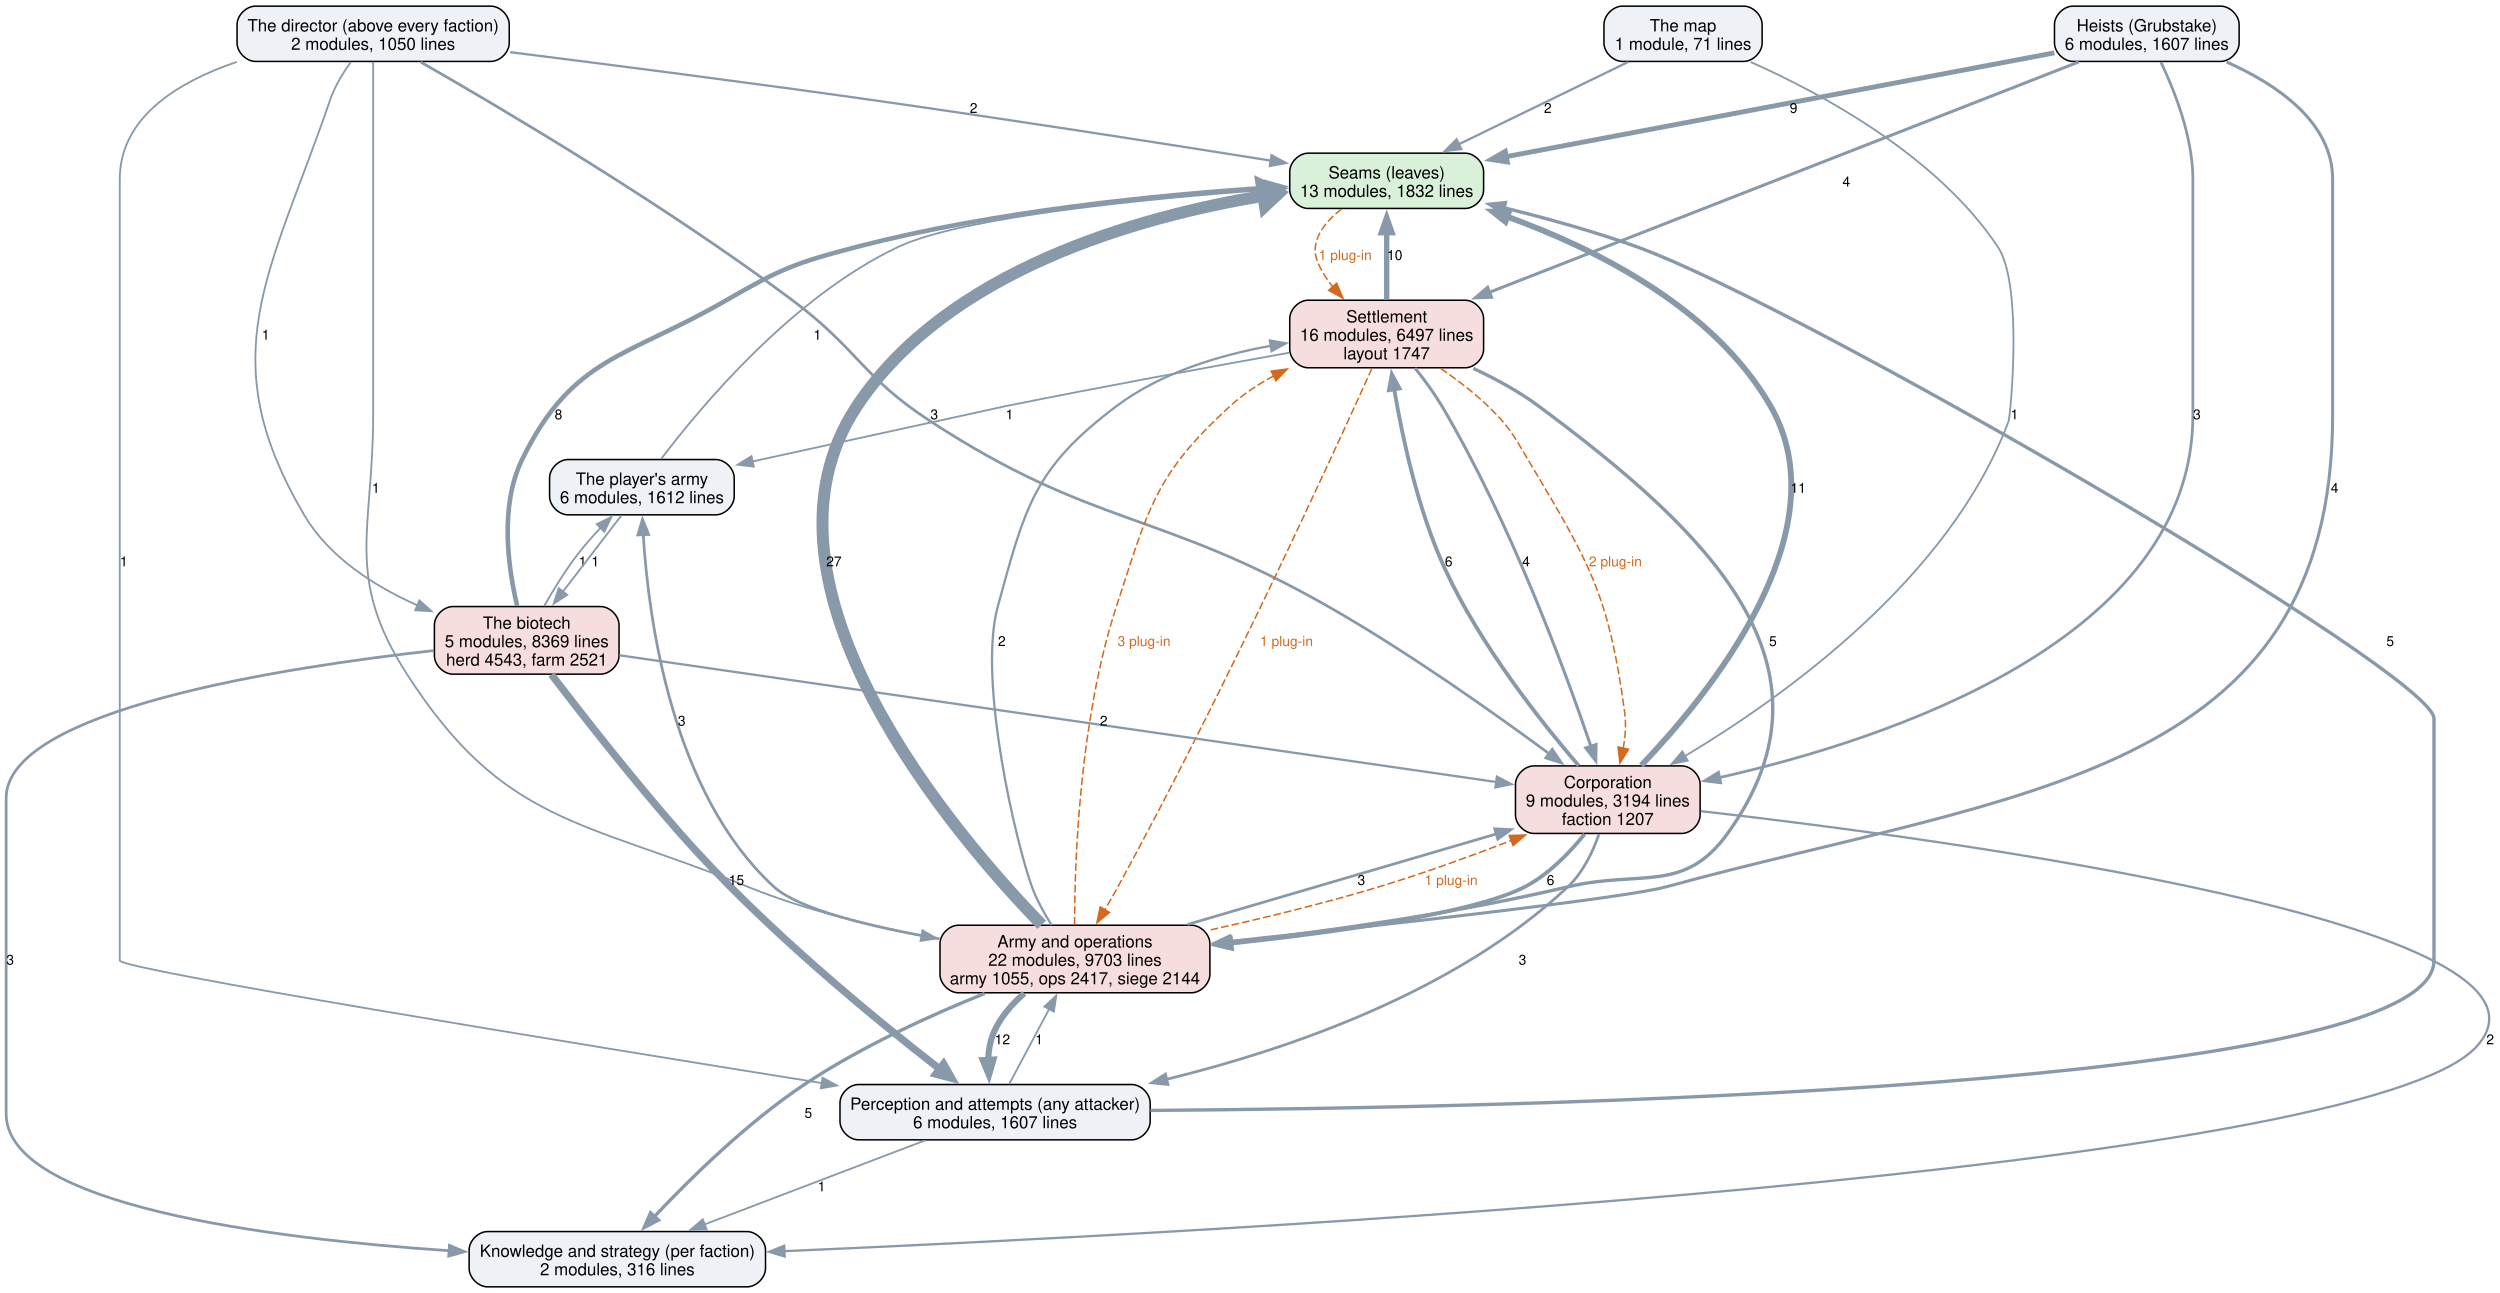
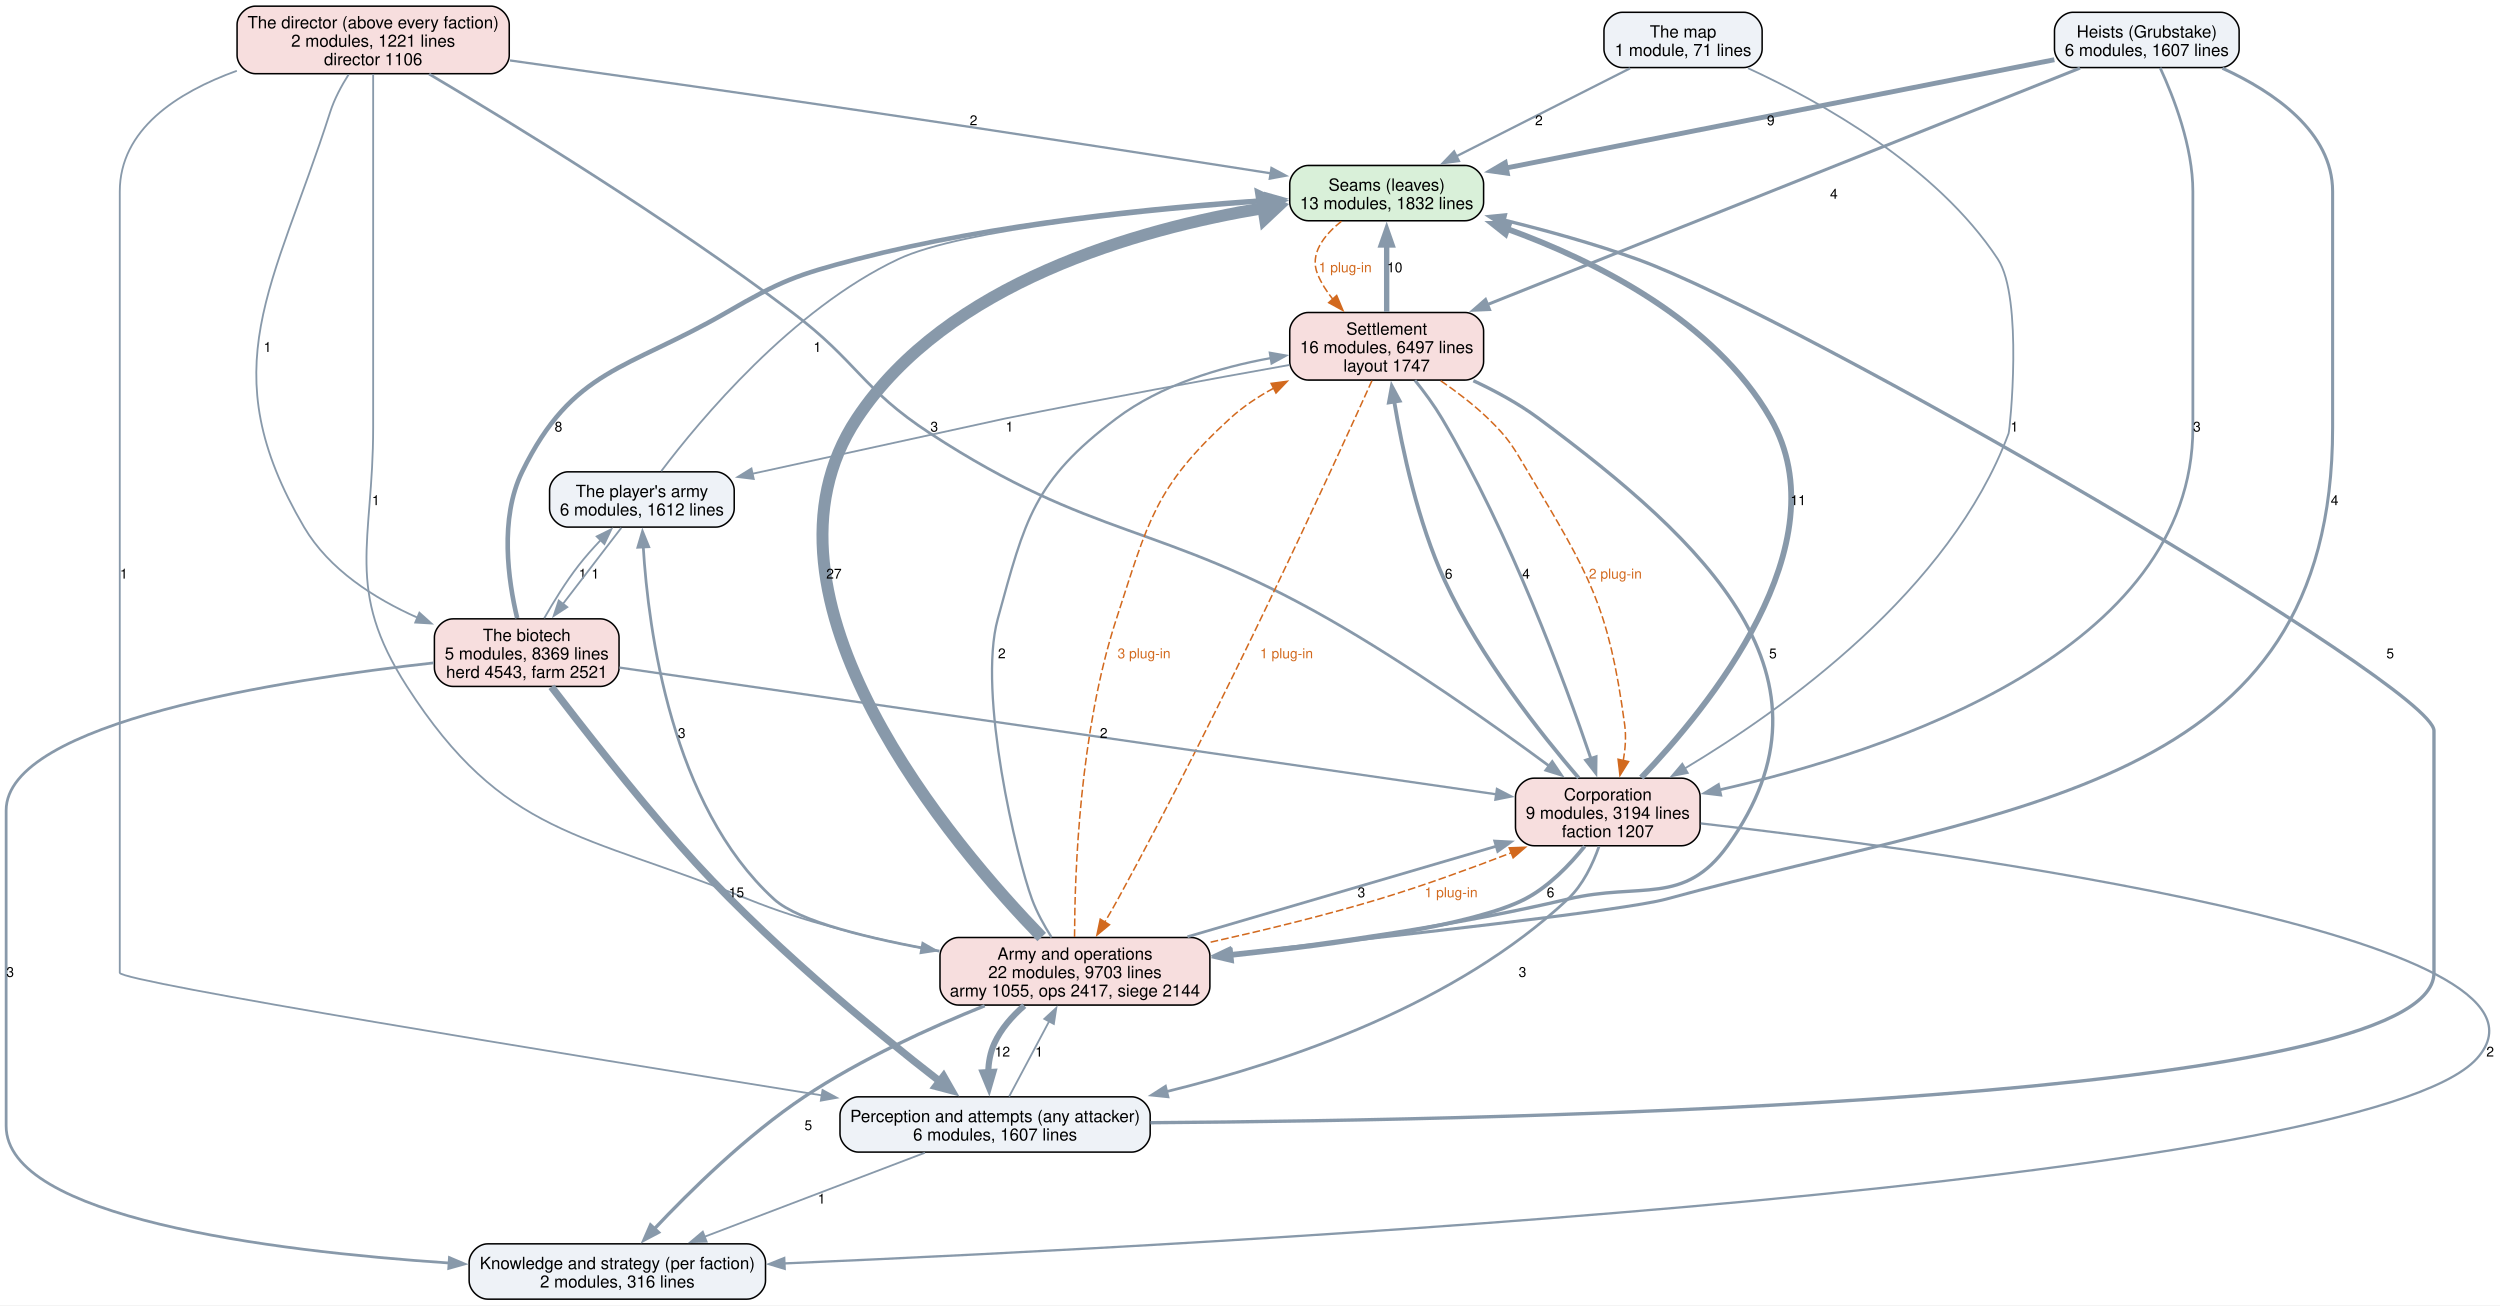
- <svg xmlns="http://www.w3.org/2000/svg" width="1628pt" height="842pt" viewBox="0.00 0.00 1628.00 842.00">
-   <g id="graph0" class="graph" transform="scale(1 1) rotate(0) translate(4 838)">
-     <polygon fill="white" stroke="none" points="-4,4 -4,-838 1624.22,-838 1624.22,4 -4,4" />
+ <svg xmlns="http://www.w3.org/2000/svg" width="1628pt" height="850pt" viewBox="0.00 0.00 1628.00 850.00">
+   <g id="graph0" class="graph" transform="scale(1 1) rotate(0) translate(4 846)">
+     <polygon fill="white" stroke="none" points="-4,4 -4,-846 1624.22,-846 1624.22,4 -4,4" />
    <g id="node1" class="node">
      <path fill="#d9f0d9" stroke="black" d="M950.12,-738.25C950.12,-738.25 847.88,-738.25 847.88,-738.25 841.88,-738.25 835.88,-732.25 835.88,-726.25 835.88,-726.25 835.88,-714.25 835.88,-714.25 835.88,-708.25 841.88,-702.25 847.88,-702.25 847.88,-702.25 950.12,-702.25 950.12,-702.25 956.12,-702.25 962.12,-708.25 962.12,-714.25 962.12,-714.25 962.12,-726.25 962.12,-726.25 962.12,-732.25 956.12,-738.25 950.12,-738.25" />
      <text xml:space="preserve" text-anchor="middle" x="899" y="-721.8" font-family="Helvetica,sans-Serif" font-size="11.00">Seams (leaves)</text>
      <text xml:space="preserve" text-anchor="middle" x="899" y="-709.8" font-family="Helvetica,sans-Serif" font-size="11.00">13 modules, 1832 lines</text>
    </g>
    <g id="node6" class="node">
      <path fill="#f7dede" stroke="black" d="M950.12,-642.5C950.12,-642.5 847.88,-642.5 847.88,-642.5 841.88,-642.5 835.88,-636.5 835.88,-630.5 835.88,-630.5 835.88,-610.5 835.88,-610.5 835.88,-604.5 841.88,-598.5 847.88,-598.5 847.88,-598.5 950.12,-598.5 950.12,-598.5 956.12,-598.5 962.12,-604.5 962.12,-610.5 962.12,-610.5 962.12,-630.5 962.12,-630.5 962.12,-636.5 956.12,-642.5 950.12,-642.5" />
      <text xml:space="preserve" text-anchor="middle" x="899" y="-628.05" font-family="Helvetica,sans-Serif" font-size="11.00">Settlement</text>
      <text xml:space="preserve" text-anchor="middle" x="899" y="-616.05" font-family="Helvetica,sans-Serif" font-size="11.00">16 modules, 6497 lines</text>
      <text xml:space="preserve" text-anchor="middle" x="899" y="-604.05" font-family="Helvetica,sans-Serif" font-size="11.00">layout 1747</text>
    </g>
    <g id="edge39" class="edge">
      <path fill="none" stroke="#d2691e" stroke-dasharray="5,2" d="M869.53,-701.92C858,-692.72 848.65,-680.62 854,-667.5 856.37,-661.68 859.88,-656.2 863.9,-651.19" />
      <polygon fill="#d2691e" stroke="#d2691e" points="866.44,-653.59 870.55,-643.82 861.25,-648.9 866.44,-653.59" />
      <text xml:space="preserve" text-anchor="middle" x="872" y="-668.7" font-family="Helvetica,sans-Serif" font-size="9.00" fill="#d2691e">1 plug-in</text>
    </g>
    <g id="node2" class="node">
      <path fill="#eef2f7" stroke="black" d="M733,-131.75C733,-131.75 555,-131.75 555,-131.75 549,-131.75 543,-125.75 543,-119.75 543,-119.75 543,-107.75 543,-107.75 543,-101.75 549,-95.75 555,-95.75 555,-95.75 733,-95.75 733,-95.75 739,-95.75 745,-101.75 745,-107.75 745,-107.75 745,-119.75 745,-119.75 745,-125.75 739,-131.75 733,-131.75" />
      <text xml:space="preserve" text-anchor="middle" x="644" y="-115.3" font-family="Helvetica,sans-Serif" font-size="11.00">Perception and attempts (any attacker)</text>
      <text xml:space="preserve" text-anchor="middle" x="644" y="-103.3" font-family="Helvetica,sans-Serif" font-size="11.00">6 modules, 1607 lines</text>
    </g>
    <g id="edge18" class="edge">
      <path fill="none" stroke="#8899aa" stroke-width="2.2" d="M745.17,-114.89C987.45,-116.57 1581,-129.19 1581,-212.5 1581,-370.12 1581,-370.12 1581,-370.12 1581,-399.3 1167.37,-639.31 1062,-677.25 1034.23,-687.25 1003,-695.9 975.36,-702.7" />
      <polygon fill="#8899aa" stroke="#8899aa" stroke-width="2.2" points="974.67,-699.27 965.77,-705.01 976.31,-706.07 974.67,-699.27" />
      <text xml:space="preserve" text-anchor="middle" x="1552.5" y="-417.32" font-family="Helvetica,sans-Serif" font-size="9.00">5</text>
    </g>
    <g id="node3" class="node">
      <path fill="#eef2f7" stroke="black" d="M482.5,-36C482.5,-36 313.5,-36 313.5,-36 307.5,-36 301.5,-30 301.5,-24 301.5,-24 301.5,-12 301.5,-12 301.5,-6 307.5,0 313.5,0 313.5,0 482.5,0 482.5,0 488.5,0 494.5,-6 494.5,-12 494.5,-12 494.5,-24 494.5,-24 494.5,-30 488.5,-36 482.5,-36" />
      <text xml:space="preserve" text-anchor="middle" x="398" y="-19.55" font-family="Helvetica,sans-Serif" font-size="11.00">Knowledge and strategy (per faction)</text>
      <text xml:space="preserve" text-anchor="middle" x="398" y="-7.55" font-family="Helvetica,sans-Serif" font-size="11.00">2 modules, 316 lines</text>
    </g>
    <g id="edge17" class="edge">
      <path fill="none" stroke="#8899aa" stroke-width="1.2" d="M598.31,-95.34C557.79,-79.89 498.44,-57.28 454.87,-40.67" />
      <polygon fill="#8899aa" stroke="#8899aa" stroke-width="1.2" points="456.15,-37.42 445.56,-37.13 453.66,-43.96 456.15,-37.42" />
      <text xml:space="preserve" text-anchor="middle" x="531" y="-62.2" font-family="Helvetica,sans-Serif" font-size="9.00">1</text>
    </g>
    <g id="node7" class="node">
      <path fill="#f7dede" stroke="black" d="M771.88,-235.5C771.88,-235.5 620.12,-235.5 620.12,-235.5 614.12,-235.5 608.12,-229.5 608.12,-223.5 608.12,-223.5 608.12,-203.5 608.12,-203.5 608.12,-197.5 614.12,-191.5 620.12,-191.5 620.12,-191.5 771.88,-191.5 771.88,-191.5 777.88,-191.5 783.88,-197.5 783.88,-203.5 783.88,-203.5 783.88,-223.5 783.88,-223.5 783.88,-229.5 777.88,-235.5 771.88,-235.5" />
      <text xml:space="preserve" text-anchor="middle" x="696" y="-221.05" font-family="Helvetica,sans-Serif" font-size="11.00">Army and operations</text>
      <text xml:space="preserve" text-anchor="middle" x="696" y="-209.05" font-family="Helvetica,sans-Serif" font-size="11.00">22 modules, 9703 lines</text>
      <text xml:space="preserve" text-anchor="middle" x="696" y="-197.05" font-family="Helvetica,sans-Serif" font-size="11.00">army 1055, ops 2417, siege 2144</text>
    </g>
    <g id="edge16" class="edge">
      <path fill="none" stroke="#8899aa" stroke-width="1.2" d="M653.18,-132.01C660.4,-145.58 670.64,-164.84 679.3,-181.11" />
      <polygon fill="#8899aa" stroke="#8899aa" stroke-width="1.2" points="676.08,-182.5 683.86,-189.69 682.26,-179.21 676.08,-182.5" />
      <text xml:space="preserve" text-anchor="middle" x="672.62" y="-157.95" font-family="Helvetica,sans-Serif" font-size="9.00">1</text>
    </g>
    <g id="node4" class="node">
-       <path fill="#eef2f7" stroke="black" d="M315.62,-834C315.62,-834 162.38,-834 162.38,-834 156.38,-834 150.38,-828 150.38,-822 150.38,-822 150.38,-810 150.38,-810 150.38,-804 156.38,-798 162.38,-798 162.38,-798 315.62,-798 315.62,-798 321.62,-798 327.62,-804 327.62,-810 327.62,-810 327.62,-822 327.62,-822 327.62,-828 321.62,-834 315.62,-834" />
-       <text xml:space="preserve" text-anchor="middle" x="239" y="-817.55" font-family="Helvetica,sans-Serif" font-size="11.00">The director (above every faction)</text>
-       <text xml:space="preserve" text-anchor="middle" x="239" y="-805.55" font-family="Helvetica,sans-Serif" font-size="11.00">2 modules, 1050 lines</text>
+       <path fill="#f7dede" stroke="black" d="M315.62,-842C315.62,-842 162.38,-842 162.38,-842 156.38,-842 150.38,-836 150.38,-830 150.38,-830 150.38,-810 150.38,-810 150.38,-804 156.38,-798 162.38,-798 162.38,-798 315.62,-798 315.62,-798 321.62,-798 327.62,-804 327.62,-810 327.62,-810 327.62,-830 327.62,-830 327.62,-836 321.62,-842 315.62,-842" />
+       <text xml:space="preserve" text-anchor="middle" x="239" y="-827.55" font-family="Helvetica,sans-Serif" font-size="11.00">The director (above every faction)</text>
+       <text xml:space="preserve" text-anchor="middle" x="239" y="-815.55" font-family="Helvetica,sans-Serif" font-size="11.00">2 modules, 1221 lines</text>
+       <text xml:space="preserve" text-anchor="middle" x="239" y="-803.55" font-family="Helvetica,sans-Serif" font-size="11.00">director 1106</text>
    </g>
    <g id="edge31" class="edge">
-       <path fill="none" stroke="#8899aa" stroke-width="1.5" d="M328.12,-804.03C393.25,-795.87 483.68,-784.25 563,-773 652.72,-760.28 755.68,-744.2 823.72,-733.37" />
-       <polygon fill="#8899aa" stroke="#8899aa" stroke-width="1.5" points="824.02,-736.87 833.35,-731.84 822.92,-729.95 824.02,-736.87" />
-       <text xml:space="preserve" text-anchor="middle" x="630.01" y="-764.45" font-family="Helvetica,sans-Serif" font-size="9.00">2</text>
+       <path fill="none" stroke="#8899aa" stroke-width="1.5" d="M328.09,-806.64C393.19,-797.54 483.61,-784.75 563,-773 652.64,-759.73 755.61,-743.77 823.68,-733.11" />
+       <polygon fill="#8899aa" stroke="#8899aa" stroke-width="1.5" points="823.98,-736.61 833.31,-731.6 822.89,-729.69 823.98,-736.61" />
+       <text xml:space="preserve" text-anchor="middle" x="629.97" y="-764.45" font-family="Helvetica,sans-Serif" font-size="9.00">2</text>
    </g>
    <g id="edge30" class="edge">
-       <path fill="none" stroke="#8899aa" stroke-width="1.2" d="M150.22,-797.71C111.17,-784.43 74,-761.28 74,-721.25 74,-721.25 74,-721.25 74,-212.5 74,-206.76 365.41,-159.25 531.51,-132.64" />
+       <path fill="none" stroke="#8899aa" stroke-width="1.2" d="M150.22,-799.91C111.17,-785.78 74,-761.7 74,-721.25 74,-721.25 74,-721.25 74,-212.5 74,-206.76 365.41,-159.25 531.51,-132.64" />
      <polygon fill="#8899aa" stroke="#8899aa" stroke-width="1.2" points="531.64,-136.17 540.96,-131.13 530.53,-129.25 531.64,-136.17" />
      <text xml:space="preserve" text-anchor="middle" x="76.62" y="-469.2" font-family="Helvetica,sans-Serif" font-size="9.00">1</text>
    </g>
    <g id="node5" class="node">
      <path fill="#f7dede" stroke="black" d="M1091.12,-339.25C1091.12,-339.25 994.88,-339.25 994.88,-339.25 988.88,-339.25 982.88,-333.25 982.88,-327.25 982.88,-327.25 982.88,-307.25 982.88,-307.25 982.88,-301.25 988.88,-295.25 994.88,-295.25 994.88,-295.25 1091.12,-295.25 1091.12,-295.25 1097.12,-295.25 1103.12,-301.25 1103.12,-307.25 1103.12,-307.25 1103.12,-327.25 1103.12,-327.25 1103.12,-333.25 1097.12,-339.25 1091.12,-339.25" />
      <text xml:space="preserve" text-anchor="middle" x="1043" y="-324.8" font-family="Helvetica,sans-Serif" font-size="11.00">Corporation</text>
      <text xml:space="preserve" text-anchor="middle" x="1043" y="-312.8" font-family="Helvetica,sans-Serif" font-size="11.00">9 modules, 3194 lines</text>
      <text xml:space="preserve" text-anchor="middle" x="1043" y="-300.8" font-family="Helvetica,sans-Serif" font-size="11.00">faction 1207</text>
    </g>
    <g id="edge29" class="edge">
-       <path fill="none" stroke="#8899aa" stroke-width="1.8" d="M269.92,-797.6C321.64,-768.04 428.25,-705.1 512,-642.5 554.51,-610.73 557.3,-592.75 601.75,-563.75 708.21,-494.3 750.59,-505.98 861,-443 912.79,-413.46 968.87,-373.73 1004.89,-347.12" />
+       <path fill="none" stroke="#8899aa" stroke-width="1.8" d="M275.47,-797.76C328.91,-766.12 430.95,-703.74 512,-642.5 554.34,-610.51 557.3,-592.75 601.75,-563.75 708.21,-494.3 750.59,-505.98 861,-443 912.79,-413.46 968.87,-373.73 1004.89,-347.12" />
      <polygon fill="#8899aa" stroke="#8899aa" stroke-width="1.8" points="1006.82,-350.04 1012.76,-341.27 1002.65,-344.42 1006.82,-350.04" />
      <text xml:space="preserve" text-anchor="middle" x="604.38" y="-564.95" font-family="Helvetica,sans-Serif" font-size="9.00">3</text>
    </g>
    <g id="edge28" class="edge">
-       <path fill="none" stroke="#8899aa" stroke-width="1.2" d="M239,-797.72C239,-778.91 239,-747.94 239,-721.25 239,-721.25 239,-721.25 239,-567.62 239,-492.05 220.13,-462.57 261,-399 323.89,-301.18 375.23,-304.2 483,-260.5 518.82,-245.97 559.98,-235.71 596.51,-228.63" />
+       <path fill="none" stroke="#8899aa" stroke-width="1.2" d="M239,-797.64C239,-777.84 239,-747.55 239,-721.25 239,-721.25 239,-721.25 239,-567.62 239,-492.05 220.13,-462.57 261,-399 323.89,-301.18 375.23,-304.2 483,-260.5 518.82,-245.97 559.98,-235.71 596.51,-228.63" />
      <polygon fill="#8899aa" stroke="#8899aa" stroke-width="1.2" points="596.72,-232.15 605.9,-226.87 595.43,-225.27 596.72,-232.15" />
      <text xml:space="preserve" text-anchor="middle" x="240.73" y="-517.08" font-family="Helvetica,sans-Serif" font-size="9.00">1</text>
    </g>
    <g id="node9" class="node">
      <path fill="#f7dede" stroke="black" d="M387.12,-443C387.12,-443 290.88,-443 290.88,-443 284.88,-443 278.88,-437 278.88,-431 278.88,-431 278.88,-411 278.88,-411 278.88,-405 284.88,-399 290.88,-399 290.88,-399 387.12,-399 387.12,-399 393.12,-399 399.12,-405 399.12,-411 399.12,-411 399.12,-431 399.12,-431 399.12,-437 393.12,-443 387.12,-443" />
      <text xml:space="preserve" text-anchor="middle" x="339" y="-428.55" font-family="Helvetica,sans-Serif" font-size="11.00">The biotech</text>
      <text xml:space="preserve" text-anchor="middle" x="339" y="-416.55" font-family="Helvetica,sans-Serif" font-size="11.00">5 modules, 8369 lines</text>
      <text xml:space="preserve" text-anchor="middle" x="339" y="-404.55" font-family="Helvetica,sans-Serif" font-size="11.00">herd 4543, farm 2521</text>
    </g>
    <g id="edge32" class="edge">
-       <path fill="none" stroke="#8899aa" stroke-width="1.2" d="M224.53,-797.69C219.33,-790.5 214.01,-781.79 211,-773 171.98,-659.15 133.02,-606.51 194,-502.75 210.25,-475.11 239.77,-456.24 267.95,-443.74" />
+       <path fill="none" stroke="#8899aa" stroke-width="1.2" d="M223.06,-797.57C218.36,-790.15 213.73,-781.55 211,-773 174.33,-658.37 133.02,-606.51 194,-502.75 210.25,-475.11 239.77,-456.24 267.95,-443.74" />
      <polygon fill="#8899aa" stroke="#8899aa" stroke-width="1.2" points="269.11,-447.05 276.98,-439.96 266.41,-440.59 269.11,-447.05" />
-       <text xml:space="preserve" text-anchor="middle" x="168.99" y="-616.83" font-family="Helvetica,sans-Serif" font-size="9.00">1</text>
+       <text xml:space="preserve" text-anchor="middle" x="170.23" y="-616.83" font-family="Helvetica,sans-Serif" font-size="9.00">1</text>
    </g>
    <g id="edge10" class="edge">
      <path fill="none" stroke="#8899aa" stroke-width="3.8" d="M1064.8,-339.61C1107.93,-384.57 1196.09,-491.54 1149,-573.5 1112.37,-637.25 1035.92,-675.75 977.15,-697.03" />
      <polygon fill="#8899aa" stroke="#8899aa" stroke-width="3.8" points="976.35,-693.6 968.05,-700.18 978.65,-700.21 976.35,-693.6" />
      <text xml:space="preserve" text-anchor="middle" x="1166.97" y="-517.08" font-family="Helvetica,sans-Serif" font-size="9.00">11</text>
    </g>
    <g id="edge9" class="edge">
      <path fill="none" stroke="#8899aa" stroke-width="1.8" d="M1037.29,-294.84C1033.27,-283.36 1026.81,-269.71 1017,-260.5 944.53,-192.52 836.73,-155.02 755.63,-135.15" />
      <polygon fill="#8899aa" stroke="#8899aa" stroke-width="1.8" points="756.55,-131.77 746.01,-132.86 754.93,-138.58 756.55,-131.77" />
      <text xml:space="preserve" text-anchor="middle" x="987.45" y="-209.82" font-family="Helvetica,sans-Serif" font-size="9.00">3</text>
    </g>
    <g id="edge8" class="edge">
      <path fill="none" stroke="#8899aa" stroke-width="1.5" d="M1103.55,-309.79C1263.37,-291.55 1679.58,-235.81 1609,-156.75 1536.11,-75.1 790,-35.45 506.5,-23.25" />
      <polygon fill="#8899aa" stroke="#8899aa" stroke-width="1.5" points="506.98,-19.76 496.84,-22.83 506.68,-26.76 506.98,-19.76" />
      <text xml:space="preserve" text-anchor="middle" x="1617.6" y="-157.95" font-family="Helvetica,sans-Serif" font-size="9.00">2</text>
    </g>
    <g id="edge11" class="edge">
      <path fill="none" stroke="#8899aa" stroke-width="2.5" d="M1024,-339.46C1000.2,-367.12 959.77,-417.89 936.75,-468 919.28,-506.02 909.16,-553.27 903.87,-584.8" />
      <polygon fill="#8899aa" stroke="#8899aa" stroke-width="2.5" points="900.46,-583.93 902.36,-594.35 907.38,-585.02 900.46,-583.93" />
      <text xml:space="preserve" text-anchor="middle" x="939.38" y="-469.2" font-family="Helvetica,sans-Serif" font-size="9.00">6</text>
    </g>
    <g id="edge7" class="edge">
      <path fill="none" stroke="#8899aa" stroke-width="2.5" d="M1027.93,-294.89C1018.23,-282.82 1004.55,-268.57 989,-260.5 956.31,-243.54 868.69,-231.17 797.72,-223.56" />
      <polygon fill="#8899aa" stroke="#8899aa" stroke-width="2.5" points="798.29,-220.1 787.98,-222.54 797.57,-227.06 798.29,-220.1" />
      <text xml:space="preserve" text-anchor="middle" x="1005.7" y="-261.7" font-family="Helvetica,sans-Serif" font-size="9.00">6</text>
    </g>
    <g id="edge21" class="edge">
      <path fill="none" stroke="#8899aa" stroke-width="3.5" d="M899,-642.92C899,-655.74 899,-672.31 899,-686.72" />
      <polygon fill="#8899aa" stroke="#8899aa" stroke-width="3.5" points="895.5,-686.48 899,-696.48 902.5,-686.48 895.5,-686.48" />
      <text xml:space="preserve" text-anchor="middle" x="904.25" y="-668.7" font-family="Helvetica,sans-Serif" font-size="9.00">10</text>
    </g>
    <g id="edge20" class="edge">
      <path fill="none" stroke="#8899aa" stroke-width="2" d="M917.42,-598.33C923.47,-590.8 929.94,-582.05 935,-573.5 979.34,-498.63 1014.93,-402.16 1032,-351.98" />
      <polygon fill="#8899aa" stroke="#8899aa" stroke-width="2" points="1035.31,-353.14 1035.17,-342.55 1028.67,-350.91 1035.31,-353.14" />
      <text xml:space="preserve" text-anchor="middle" x="989.78" y="-469.2" font-family="Helvetica,sans-Serif" font-size="9.00">4</text>
    </g>
    <g id="edge41" class="edge">
      <path fill="none" stroke="#d2691e" stroke-dasharray="5,2" d="M934.18,-598.05C944.64,-590.88 955.76,-582.43 965,-573.5 978.87,-560.09 981.14,-555.33 991,-538.75 1031.07,-471.37 1043.5,-451.69 1054,-374 1055.03,-366.4 1054.42,-358.28 1053.07,-350.66" />
      <polygon fill="#d2691e" stroke="#d2691e" points="1056.52,-350.05 1050.91,-341.07 1049.69,-351.59 1056.52,-350.05" />
      <text xml:space="preserve" text-anchor="middle" x="1047.93" y="-469.2" font-family="Helvetica,sans-Serif" font-size="9.00" fill="#d2691e">2 plug-in</text>
    </g>
    <g id="edge19" class="edge">
      <path fill="none" stroke="#8899aa" stroke-width="2.2" d="M955.45,-598.08C969.99,-591.3 985.14,-583.05 998,-573.5 1106.56,-492.9 1200.02,-404.97 1121,-295.25 1092.52,-255.7 1064.42,-271.72 1017,-260.5 944.35,-243.3 860.83,-231.58 797.19,-224.27" />
      <polygon fill="#8899aa" stroke="#8899aa" stroke-width="2.2" points="797.97,-220.84 787.64,-223.2 797.19,-227.8 797.97,-220.84" />
      <text xml:space="preserve" text-anchor="middle" x="1150.52" y="-417.32" font-family="Helvetica,sans-Serif" font-size="9.00">5</text>
    </g>
    <g id="edge40" class="edge">
      <path fill="none" stroke="#d2691e" stroke-dasharray="5,2" d="M889.42,-598.11C864.07,-541.92 792.5,-385.84 724,-260.5 721.34,-255.63 718.4,-250.54 715.47,-245.6" />
      <polygon fill="#d2691e" stroke="#d2691e" points="718.48,-243.82 710.31,-237.08 712.49,-247.45 718.48,-243.82" />
      <text xml:space="preserve" text-anchor="middle" x="833.78" y="-417.32" font-family="Helvetica,sans-Serif" font-size="9.00" fill="#d2691e">1 plug-in</text>
    </g>
    <g id="node11" class="node">
      <path fill="#eef2f7" stroke="black" d="M462.12,-538.75C462.12,-538.75 365.88,-538.75 365.88,-538.75 359.88,-538.75 353.88,-532.75 353.88,-526.75 353.88,-526.75 353.88,-514.75 353.88,-514.75 353.88,-508.75 359.88,-502.75 365.88,-502.75 365.88,-502.75 462.12,-502.75 462.12,-502.75 468.12,-502.75 474.12,-508.75 474.12,-514.75 474.12,-514.75 474.12,-526.75 474.12,-526.75 474.12,-532.75 468.12,-538.75 462.12,-538.75" />
      <text xml:space="preserve" text-anchor="middle" x="414" y="-522.3" font-family="Helvetica,sans-Serif" font-size="11.00">The player's army</text>
      <text xml:space="preserve" text-anchor="middle" x="414" y="-510.3" font-family="Helvetica,sans-Serif" font-size="11.00">6 modules, 1612 lines</text>
    </g>
    <g id="edge22" class="edge">
      <path fill="none" stroke="#8899aa" stroke-width="1.2" d="M835.63,-608.33C785.4,-599.35 713.48,-586.16 650.75,-573.5 648.67,-573.08 554.71,-552.53 485.8,-537.46" />
      <polygon fill="#8899aa" stroke="#8899aa" stroke-width="1.2" points="486.84,-534.1 476.32,-535.38 485.34,-540.94 486.84,-534.1" />
      <text xml:space="preserve" text-anchor="middle" x="653.38" y="-564.95" font-family="Helvetica,sans-Serif" font-size="9.00">1</text>
    </g>
    <g id="edge4" class="edge">
      <path fill="none" stroke="#8899aa" stroke-width="7.8" d="M674.36,-235.79C618.17,-293.72 477.14,-457.59 554,-573.5 612.6,-661.87 736.55,-696.8 818.8,-710.51" />
      <polygon fill="#8899aa" stroke="#8899aa" stroke-width="7.8" points="817.67,-717.24 828.59,-712.03 819.76,-703.75 817.67,-717.24" />
      <text xml:space="preserve" text-anchor="middle" x="539.05" y="-469.2" font-family="Helvetica,sans-Serif" font-size="9.00">27</text>
    </g>
    <g id="edge3" class="edge">
      <path fill="none" stroke="#8899aa" stroke-width="4" d="M662.99,-191.14C655.14,-184.3 647.8,-175.99 643.5,-166.5 640.86,-160.68 639.73,-154.09 639.47,-147.62" />
      <polygon fill="#8899aa" stroke="#8899aa" stroke-width="4" points="642.95,-148.03 639.99,-137.86 635.96,-147.65 642.95,-148.03" />
      <text xml:space="preserve" text-anchor="middle" x="648.75" y="-157.95" font-family="Helvetica,sans-Serif" font-size="9.00">12</text>
    </g>
    <g id="edge2" class="edge">
      <path fill="none" stroke="#8899aa" stroke-width="2.2" d="M637.21,-191.05C601.72,-176.79 556.43,-156.22 519.75,-131.75 482.26,-106.74 445.12,-70.19 421.91,-45.54" />
      <polygon fill="#8899aa" stroke="#8899aa" stroke-width="2.2" points="424.77,-43.49 415.4,-38.54 419.64,-48.25 424.77,-43.49" />
      <text xml:space="preserve" text-anchor="middle" x="522.38" y="-110.08" font-family="Helvetica,sans-Serif" font-size="9.00">5</text>
    </g>
    <g id="edge1" class="edge">
      <path fill="none" stroke="#8899aa" stroke-width="1.8" d="M769.29,-235.99C828.6,-253.38 911.68,-277.74 970.71,-295.05" />
      <polygon fill="#8899aa" stroke="#8899aa" stroke-width="1.8" points="969.36,-298.3 979.94,-297.76 971.33,-291.59 969.36,-298.3" />
      <text xml:space="preserve" text-anchor="middle" x="882.53" y="-261.7" font-family="Helvetica,sans-Serif" font-size="9.00">3</text>
    </g>
    <g id="edge37" class="edge">
      <path fill="none" stroke="#d2691e" stroke-dasharray="5,2" d="M784.37,-232.46C818.84,-240.13 858.53,-249.79 894,-260.5 922.7,-269.16 953.85,-280.5 980.21,-290.69" />
      <polygon fill="#d2691e" stroke="#d2691e" points="978.82,-293.9 989.41,-294.28 981.36,-287.38 978.82,-293.9" />
      <text xml:space="preserve" text-anchor="middle" x="940.97" y="-261.7" font-family="Helvetica,sans-Serif" font-size="9.00" fill="#d2691e">1 plug-in</text>
    </g>
    <g id="edge5" class="edge">
      <path fill="none" stroke="#8899aa" stroke-width="1.5" d="M680.79,-235.61C676.01,-243.15 671.17,-251.9 668,-260.5 658.24,-286.99 632.41,-394.28 645.75,-443 663.55,-508.01 669.18,-532.93 723,-573.5 751.86,-595.26 790.09,-606.76 823.55,-612.82" />
      <polygon fill="#8899aa" stroke="#8899aa" stroke-width="1.5" points="822.95,-616.27 833.39,-614.44 824.09,-609.36 822.95,-616.27" />
      <text xml:space="preserve" text-anchor="middle" x="648.38" y="-417.32" font-family="Helvetica,sans-Serif" font-size="9.00">2</text>
    </g>
    <g id="edge38" class="edge">
      <path fill="none" stroke="#d2691e" stroke-dasharray="5,2" d="M695.74,-235.89C695.84,-277.07 698.99,-369.74 723,-443 743.77,-506.36 747.73,-528.58 797,-573.5 805.43,-581.19 815.36,-587.77 825.66,-593.35" />
      <polygon fill="#d2691e" stroke="#d2691e" points="823.76,-596.31 834.26,-597.71 826.92,-590.06 823.76,-596.31" />
      <text xml:space="preserve" text-anchor="middle" x="741" y="-417.32" font-family="Helvetica,sans-Serif" font-size="9.00" fill="#d2691e">3 plug-in</text>
    </g>
    <g id="edge6" class="edge">
      <path fill="none" stroke="#8899aa" stroke-width="1.8" d="M607.75,-226.64C563.61,-234.36 516.19,-245.7 500,-260.5 433.19,-321.57 418.2,-435.7 414.89,-489.82" />
      <polygon fill="#8899aa" stroke="#8899aa" stroke-width="1.8" points="411.4,-489.63 414.4,-499.79 418.39,-489.97 411.4,-489.63" />
      <text xml:space="preserve" text-anchor="middle" x="439.92" y="-365.45" font-family="Helvetica,sans-Serif" font-size="9.00">3</text>
    </g>
    <g id="node8" class="node">
-       <path fill="#eef2f7" stroke="black" d="M1442.12,-834C1442.12,-834 1345.88,-834 1345.88,-834 1339.88,-834 1333.88,-828 1333.88,-822 1333.88,-822 1333.88,-810 1333.88,-810 1333.88,-804 1339.88,-798 1345.88,-798 1345.88,-798 1442.12,-798 1442.12,-798 1448.12,-798 1454.12,-804 1454.12,-810 1454.12,-810 1454.12,-822 1454.12,-822 1454.12,-828 1448.12,-834 1442.12,-834" />
-       <text xml:space="preserve" text-anchor="middle" x="1394" y="-817.55" font-family="Helvetica,sans-Serif" font-size="11.00">Heists (Grubstake)</text>
-       <text xml:space="preserve" text-anchor="middle" x="1394" y="-805.55" font-family="Helvetica,sans-Serif" font-size="11.00">6 modules, 1607 lines</text>
+       <path fill="#eef2f7" stroke="black" d="M1442.12,-838C1442.12,-838 1345.88,-838 1345.88,-838 1339.88,-838 1333.88,-832 1333.88,-826 1333.88,-826 1333.88,-814 1333.88,-814 1333.88,-808 1339.88,-802 1345.88,-802 1345.88,-802 1442.12,-802 1442.12,-802 1448.12,-802 1454.12,-808 1454.12,-814 1454.12,-814 1454.12,-826 1454.12,-826 1454.12,-832 1448.12,-838 1442.12,-838" />
+       <text xml:space="preserve" text-anchor="middle" x="1394" y="-821.55" font-family="Helvetica,sans-Serif" font-size="11.00">Heists (Grubstake)</text>
+       <text xml:space="preserve" text-anchor="middle" x="1394" y="-809.55" font-family="Helvetica,sans-Serif" font-size="11.00">6 modules, 1607 lines</text>
    </g>
    <g id="edge14" class="edge">
-       <path fill="none" stroke="#8899aa" stroke-width="3.2" d="M1333.8,-803.6C1244.13,-786.62 1075.48,-754.67 976.65,-735.96" />
-       <polygon fill="#8899aa" stroke="#8899aa" stroke-width="3.2" points="977.53,-732.56 967.05,-734.14 976.22,-739.44 977.53,-732.56" />
-       <text xml:space="preserve" text-anchor="middle" x="1163.97" y="-764.45" font-family="Helvetica,sans-Serif" font-size="9.00">9</text>
+       <path fill="none" stroke="#8899aa" stroke-width="3.2" d="M1333.8,-807.11C1244.13,-789.4 1075.48,-756.1 976.65,-736.58" />
+       <polygon fill="#8899aa" stroke="#8899aa" stroke-width="3.2" points="977.53,-733.19 967.04,-734.69 976.18,-740.06 977.53,-733.19" />
+       <text xml:space="preserve" text-anchor="middle" x="1149.12" y="-764.45" font-family="Helvetica,sans-Serif" font-size="9.00">9</text>
    </g>
    <g id="edge13" class="edge">
-       <path fill="none" stroke="#8899aa" stroke-width="1.8" d="M1403.16,-797.56C1411.99,-779.12 1424,-748.93 1424,-721.25 1424,-721.25 1424,-721.25 1424,-567.62 1424,-421.85 1226.33,-356.7 1115.75,-331.65" />
+       <path fill="none" stroke="#8899aa" stroke-width="1.8" d="M1402.68,-801.83C1411.54,-782.68 1424,-750.54 1424,-721.25 1424,-721.25 1424,-721.25 1424,-567.62 1424,-421.85 1226.33,-356.7 1115.75,-331.65" />
      <polygon fill="#8899aa" stroke="#8899aa" stroke-width="1.8" points="1116.55,-328.24 1106.03,-329.52 1115.05,-335.08 1116.55,-328.24" />
      <text xml:space="preserve" text-anchor="middle" x="1426.62" y="-564.95" font-family="Helvetica,sans-Serif" font-size="9.00">3</text>
    </g>
    <g id="edge15" class="edge">
-       <path fill="none" stroke="#8899aa" stroke-width="2" d="M1349.64,-797.66C1262.53,-763.61 1068.69,-687.83 965.94,-647.67" />
-       <polygon fill="#8899aa" stroke="#8899aa" stroke-width="2" points="967.28,-644.43 956.69,-644.05 964.73,-650.95 967.28,-644.43" />
-       <text xml:space="preserve" text-anchor="middle" x="1198.33" y="-716.58" font-family="Helvetica,sans-Serif" font-size="9.00">4</text>
+       <path fill="none" stroke="#8899aa" stroke-width="2" d="M1350.51,-801.65C1263.45,-766.91 1067.36,-688.67 964.62,-647.68" />
+       <polygon fill="#8899aa" stroke="#8899aa" stroke-width="2" points="965.96,-644.45 955.37,-643.99 963.36,-650.95 965.96,-644.45" />
+       <text xml:space="preserve" text-anchor="middle" x="1190.21" y="-716.58" font-family="Helvetica,sans-Serif" font-size="9.00">4</text>
    </g>
    <g id="edge12" class="edge">
-       <path fill="none" stroke="#8899aa" stroke-width="2" d="M1446.02,-797.61C1478.81,-783 1515,-758.45 1515,-721.25 1515,-721.25 1515,-721.25 1515,-567.62 1515,-331.32 1308.95,-322.77 1081,-260.5 1054.2,-253.18 901.81,-236.17 796.99,-225.01" />
+       <path fill="none" stroke="#8899aa" stroke-width="2" d="M1443.22,-801.57C1476.71,-786.21 1515,-760.14 1515,-721.25 1515,-721.25 1515,-721.25 1515,-567.62 1515,-331.32 1308.95,-322.77 1081,-260.5 1054.2,-253.18 901.81,-236.17 796.99,-225.01" />
      <polygon fill="#8899aa" stroke="#8899aa" stroke-width="2" points="797.46,-221.54 787.14,-223.96 796.72,-228.5 797.46,-221.54" />
      <text xml:space="preserve" text-anchor="middle" x="1516.3" y="-517.08" font-family="Helvetica,sans-Serif" font-size="9.00">4</text>
    </g>
    <g id="edge26" class="edge">
      <path fill="none" stroke="#8899aa" stroke-width="3" d="M332.78,-443.49C326.95,-467.91 321.15,-508.32 336,-538.75 368.89,-606.12 404.14,-604.91 469,-642.5 504.31,-662.97 514.5,-666.97 554,-677.25 644,-700.67 750.69,-711.12 821.34,-715.72" />
      <polygon fill="#8899aa" stroke="#8899aa" stroke-width="3" points="820.69,-719.18 830.88,-716.31 821.12,-712.2 820.69,-719.18" />
      <text xml:space="preserve" text-anchor="middle" x="359.67" y="-564.95" font-family="Helvetica,sans-Serif" font-size="9.00">8</text>
    </g>
    <g id="edge25" class="edge">
      <path fill="none" stroke="#8899aa" stroke-width="4.8" d="M355.06,-398.77C374.36,-373.56 408.02,-330.47 439,-295.25 492.24,-234.72 565.18,-174.98 608.17,-141.68" />
      <polygon fill="#8899aa" stroke="#8899aa" stroke-width="4.8" points="610.46,-145.21 615.84,-135.79 605.35,-138.55 610.46,-145.21" />
      <text xml:space="preserve" text-anchor="middle" x="475.57" y="-261.7" font-family="Helvetica,sans-Serif" font-size="9.00">15</text>
    </g>
    <g id="edge24" class="edge">
      <path fill="none" stroke="#8899aa" stroke-width="1.8" d="M278.39,-414.33C180.89,-403.51 0,-375.7 0,-318.25 0,-318.25 0,-318.25 0,-112.75 0,-53.25 170.67,-31.47 288.49,-23.53" />
      <polygon fill="#8899aa" stroke="#8899aa" stroke-width="1.8" points="288.67,-27.03 298.43,-22.89 288.22,-20.04 288.67,-27.03" />
      <text xml:space="preserve" text-anchor="middle" x="2.62" y="-209.82" font-family="Helvetica,sans-Serif" font-size="9.00">3</text>
    </g>
    <g id="edge23" class="edge">
      <path fill="none" stroke="#8899aa" stroke-width="1.5" d="M399.33,-411.28C528.52,-392.61 831.47,-348.82 970.7,-328.7" />
      <polygon fill="#8899aa" stroke="#8899aa" stroke-width="1.5" points="970.8,-332.22 980.2,-327.33 969.8,-325.29 970.8,-332.22" />
      <text xml:space="preserve" text-anchor="middle" x="714.73" y="-365.45" font-family="Helvetica,sans-Serif" font-size="9.00">2</text>
    </g>
    <g id="edge27" class="edge">
      <path fill="none" stroke="#8899aa" stroke-width="1.2" d="M350.4,-443.41C356.49,-454.11 364.42,-467.03 372.75,-477.75 377.09,-483.33 382.09,-488.97 387.09,-494.22" />
      <polygon fill="#8899aa" stroke="#8899aa" stroke-width="1.2" points="384.58,-496.66 394.09,-501.32 389.56,-491.74 384.58,-496.66" />
      <text xml:space="preserve" text-anchor="middle" x="375.38" y="-469.2" font-family="Helvetica,sans-Serif" font-size="9.00">1</text>
    </g>
    <g id="node10" class="node">
-       <path fill="#eef2f7" stroke="black" d="M1131.5,-834C1131.5,-834 1052.5,-834 1052.5,-834 1046.5,-834 1040.5,-828 1040.5,-822 1040.5,-822 1040.5,-810 1040.5,-810 1040.5,-804 1046.5,-798 1052.5,-798 1052.5,-798 1131.5,-798 1131.5,-798 1137.5,-798 1143.5,-804 1143.5,-810 1143.5,-810 1143.5,-822 1143.5,-822 1143.5,-828 1137.5,-834 1131.5,-834" />
-       <text xml:space="preserve" text-anchor="middle" x="1092" y="-817.55" font-family="Helvetica,sans-Serif" font-size="11.00">The map</text>
-       <text xml:space="preserve" text-anchor="middle" x="1092" y="-805.55" font-family="Helvetica,sans-Serif" font-size="11.00">1 module, 71 lines</text>
+       <path fill="#eef2f7" stroke="black" d="M1131.5,-838C1131.5,-838 1052.5,-838 1052.5,-838 1046.5,-838 1040.5,-832 1040.5,-826 1040.5,-826 1040.5,-814 1040.5,-814 1040.5,-808 1046.5,-802 1052.5,-802 1052.5,-802 1131.5,-802 1131.5,-802 1137.5,-802 1143.5,-808 1143.5,-814 1143.5,-814 1143.5,-826 1143.5,-826 1143.5,-832 1137.5,-838 1131.5,-838" />
+       <text xml:space="preserve" text-anchor="middle" x="1092" y="-821.55" font-family="Helvetica,sans-Serif" font-size="11.00">The map</text>
+       <text xml:space="preserve" text-anchor="middle" x="1092" y="-809.55" font-family="Helvetica,sans-Serif" font-size="11.00">1 module, 71 lines</text>
    </g>
    <g id="edge34" class="edge">
-       <path fill="none" stroke="#8899aa" stroke-width="1.5" d="M1056.15,-797.59C1024.97,-782.44 979.58,-760.39 945.59,-743.88" />
-       <polygon fill="#8899aa" stroke="#8899aa" stroke-width="1.5" points="947.55,-740.94 937.03,-739.72 944.49,-747.24 947.55,-740.94" />
-       <text xml:space="preserve" text-anchor="middle" x="1003.91" y="-764.45" font-family="Helvetica,sans-Serif" font-size="9.00">2</text>
+       <path fill="none" stroke="#8899aa" stroke-width="1.5" d="M1057.5,-801.52C1025.89,-785.52 978.91,-761.72 944.3,-744.19" />
+       <polygon fill="#8899aa" stroke="#8899aa" stroke-width="1.5" points="946.06,-741.16 935.56,-739.76 942.9,-747.41 946.06,-741.16" />
+       <text xml:space="preserve" text-anchor="middle" x="998.12" y="-764.45" font-family="Helvetica,sans-Serif" font-size="9.00">2</text>
    </g>
    <g id="edge33" class="edge">
-       <path fill="none" stroke="#8899aa" stroke-width="1.2" d="M1135.97,-797.65C1183.45,-776.54 1257.58,-736.26 1297,-677.25 1313.72,-652.23 1305.05,-566.56 1304,-563.75 1266.01,-461.49 1157.59,-384.12 1093.06,-345.54" />
+       <path fill="none" stroke="#8899aa" stroke-width="1.2" d="M1134.27,-801.59C1181.68,-779.79 1257.14,-737.78 1297,-677.25 1313.63,-652 1304.85,-566.05 1304,-563.75 1266.01,-461.49 1157.59,-384.12 1093.06,-345.54" />
      <polygon fill="#8899aa" stroke="#8899aa" stroke-width="1.2" points="1095.06,-342.65 1084.66,-340.6 1091.51,-348.69 1095.06,-342.65" />
-       <text xml:space="preserve" text-anchor="middle" x="1307.82" y="-564.95" font-family="Helvetica,sans-Serif" font-size="9.00">1</text>
+       <text xml:space="preserve" text-anchor="middle" x="1307.74" y="-564.95" font-family="Helvetica,sans-Serif" font-size="9.00">1</text>
    </g>
    <g id="edge35" class="edge">
      <path fill="none" stroke="#8899aa" stroke-width="1.2" d="M426.6,-539.18C451.73,-572.45 511.66,-644.56 581,-677.25 622.77,-696.94 743.88,-708.75 824,-714.62" />
      <polygon fill="#8899aa" stroke="#8899aa" stroke-width="1.2" points="823.47,-718.09 833.7,-715.31 823.97,-711.11 823.47,-718.09" />
      <text xml:space="preserve" text-anchor="middle" x="528.28" y="-616.83" font-family="Helvetica,sans-Serif" font-size="9.00">1</text>
    </g>
    <g id="edge36" class="edge">
      <path fill="none" stroke="#8899aa" stroke-width="1.2" d="M400.59,-502.27C390.03,-488.5 375.03,-468.96 362.49,-452.61" />
      <polygon fill="#8899aa" stroke="#8899aa" stroke-width="1.2" points="365.4,-450.66 356.54,-444.86 359.85,-454.92 365.4,-450.66" />
      <text xml:space="preserve" text-anchor="middle" x="383.62" y="-469.2" font-family="Helvetica,sans-Serif" font-size="9.00">1</text>
    </g>
  </g>
</svg>
